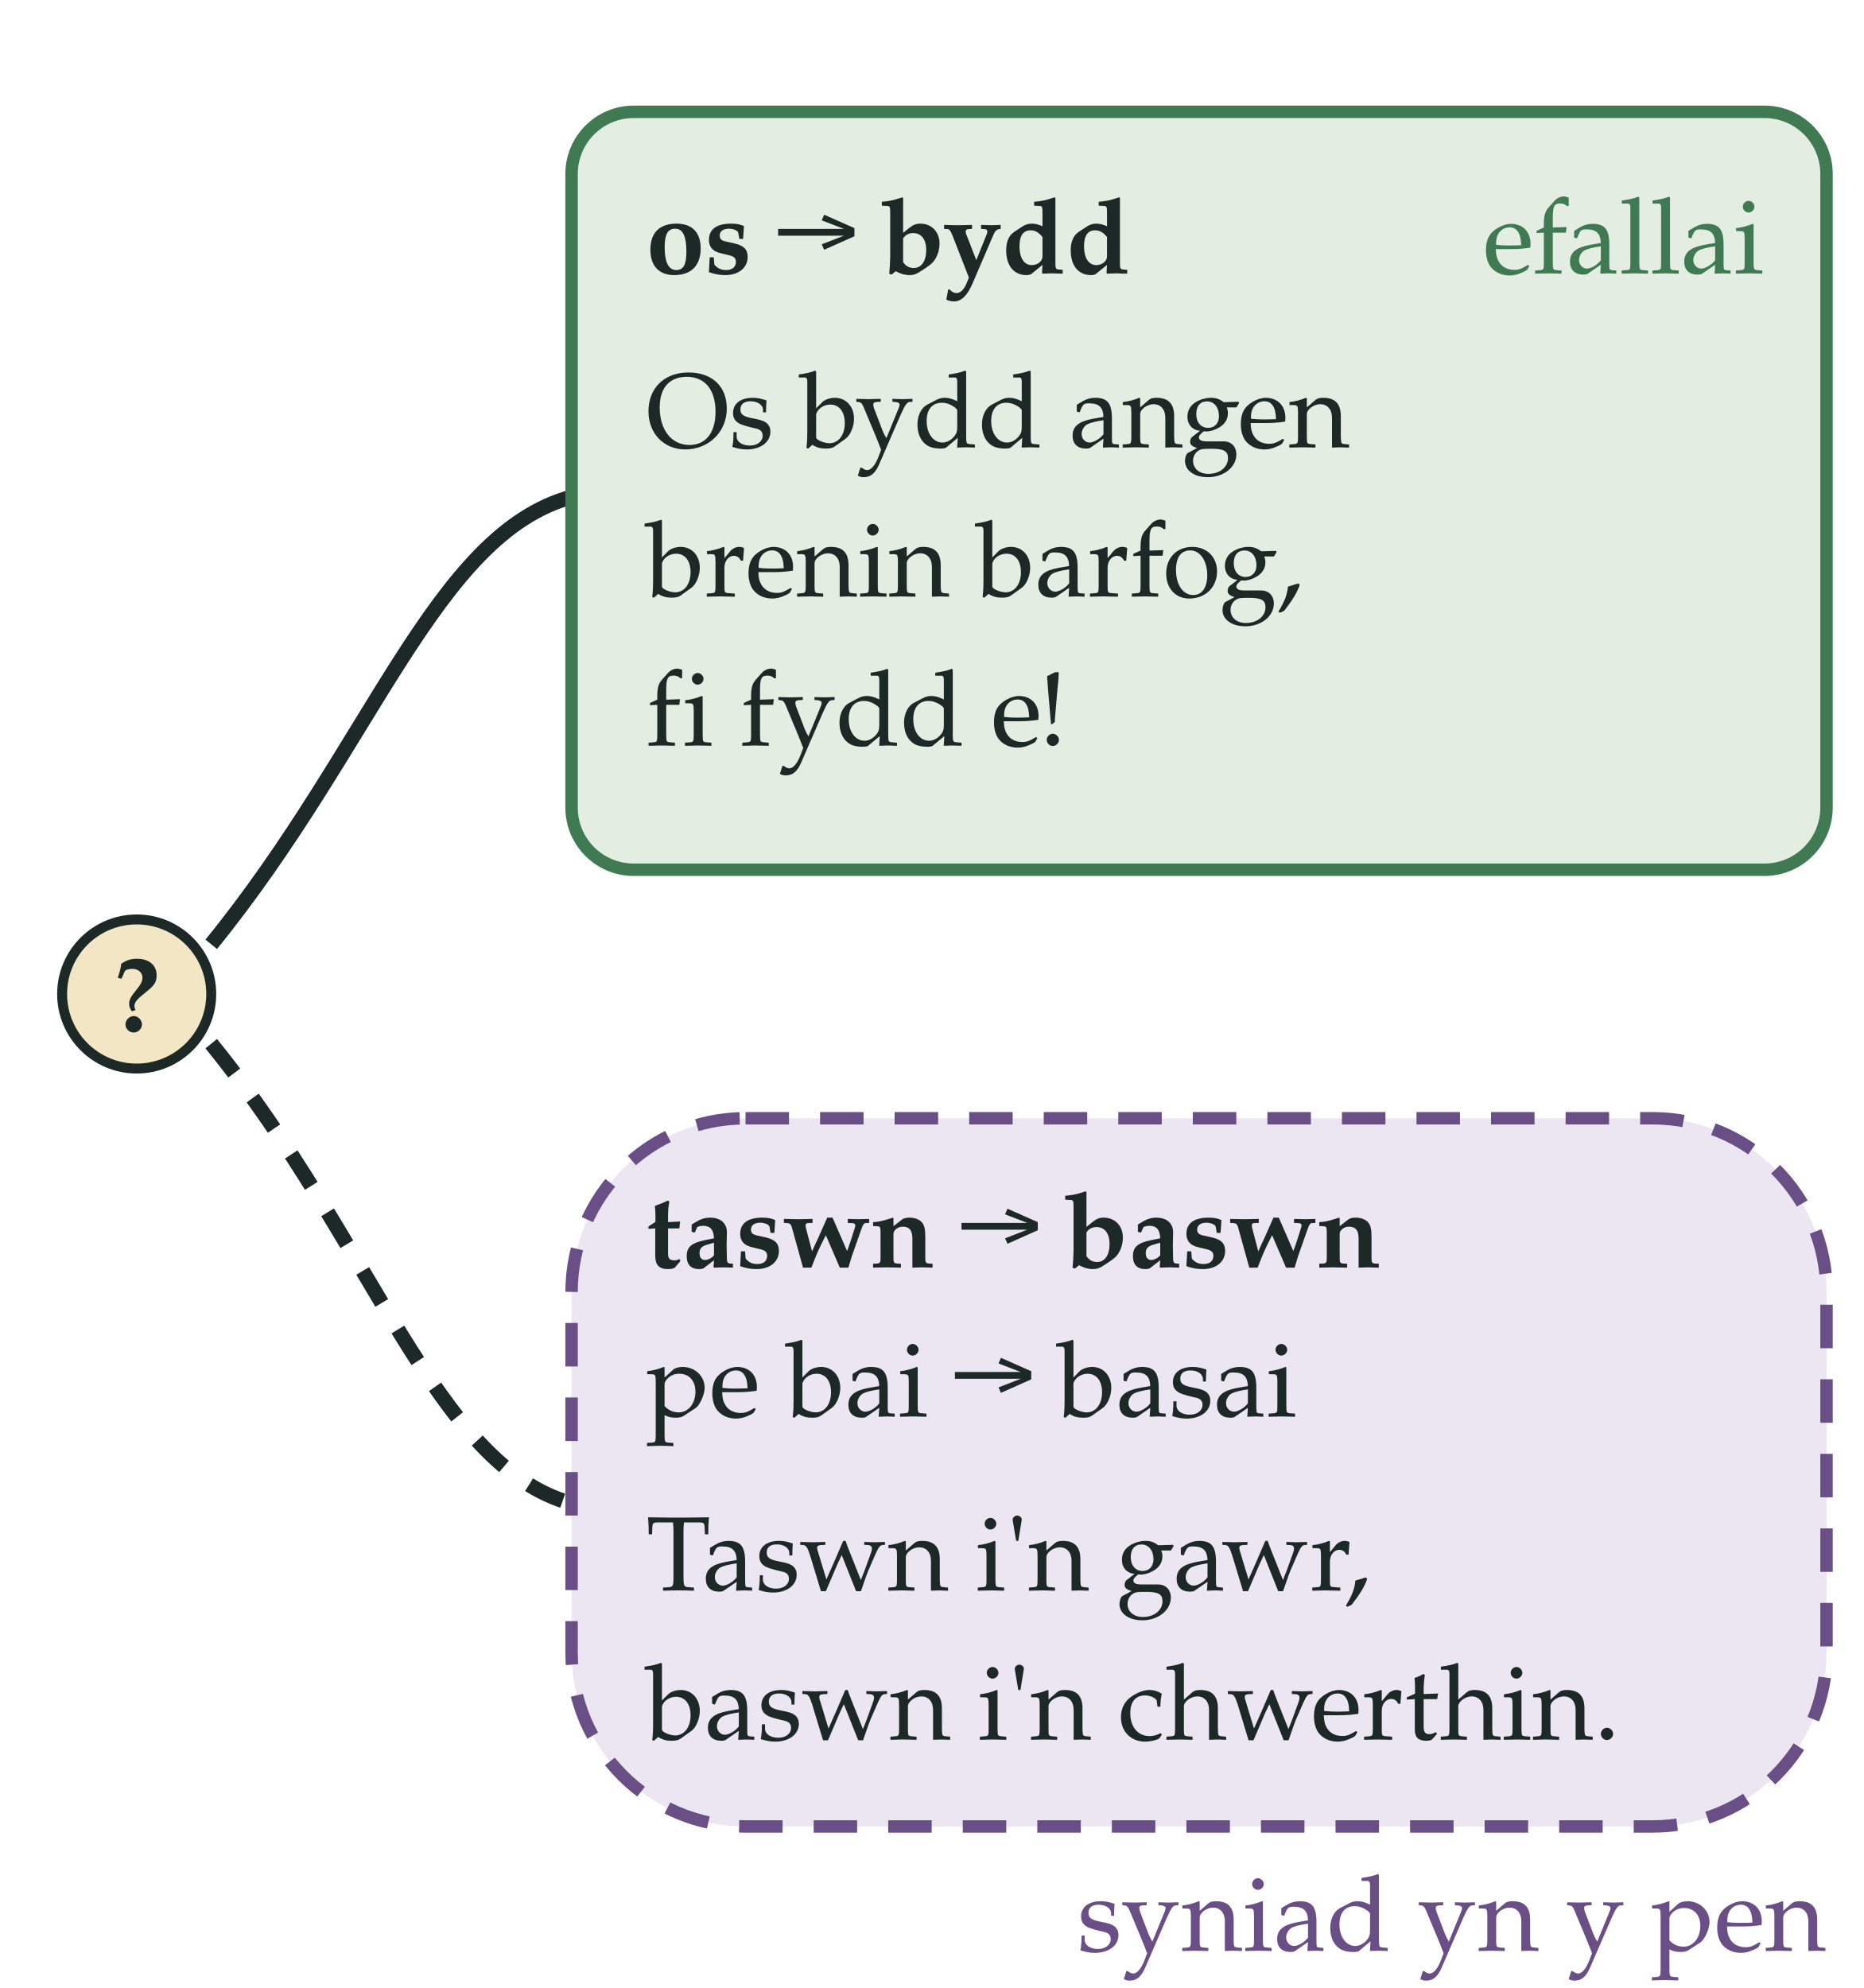
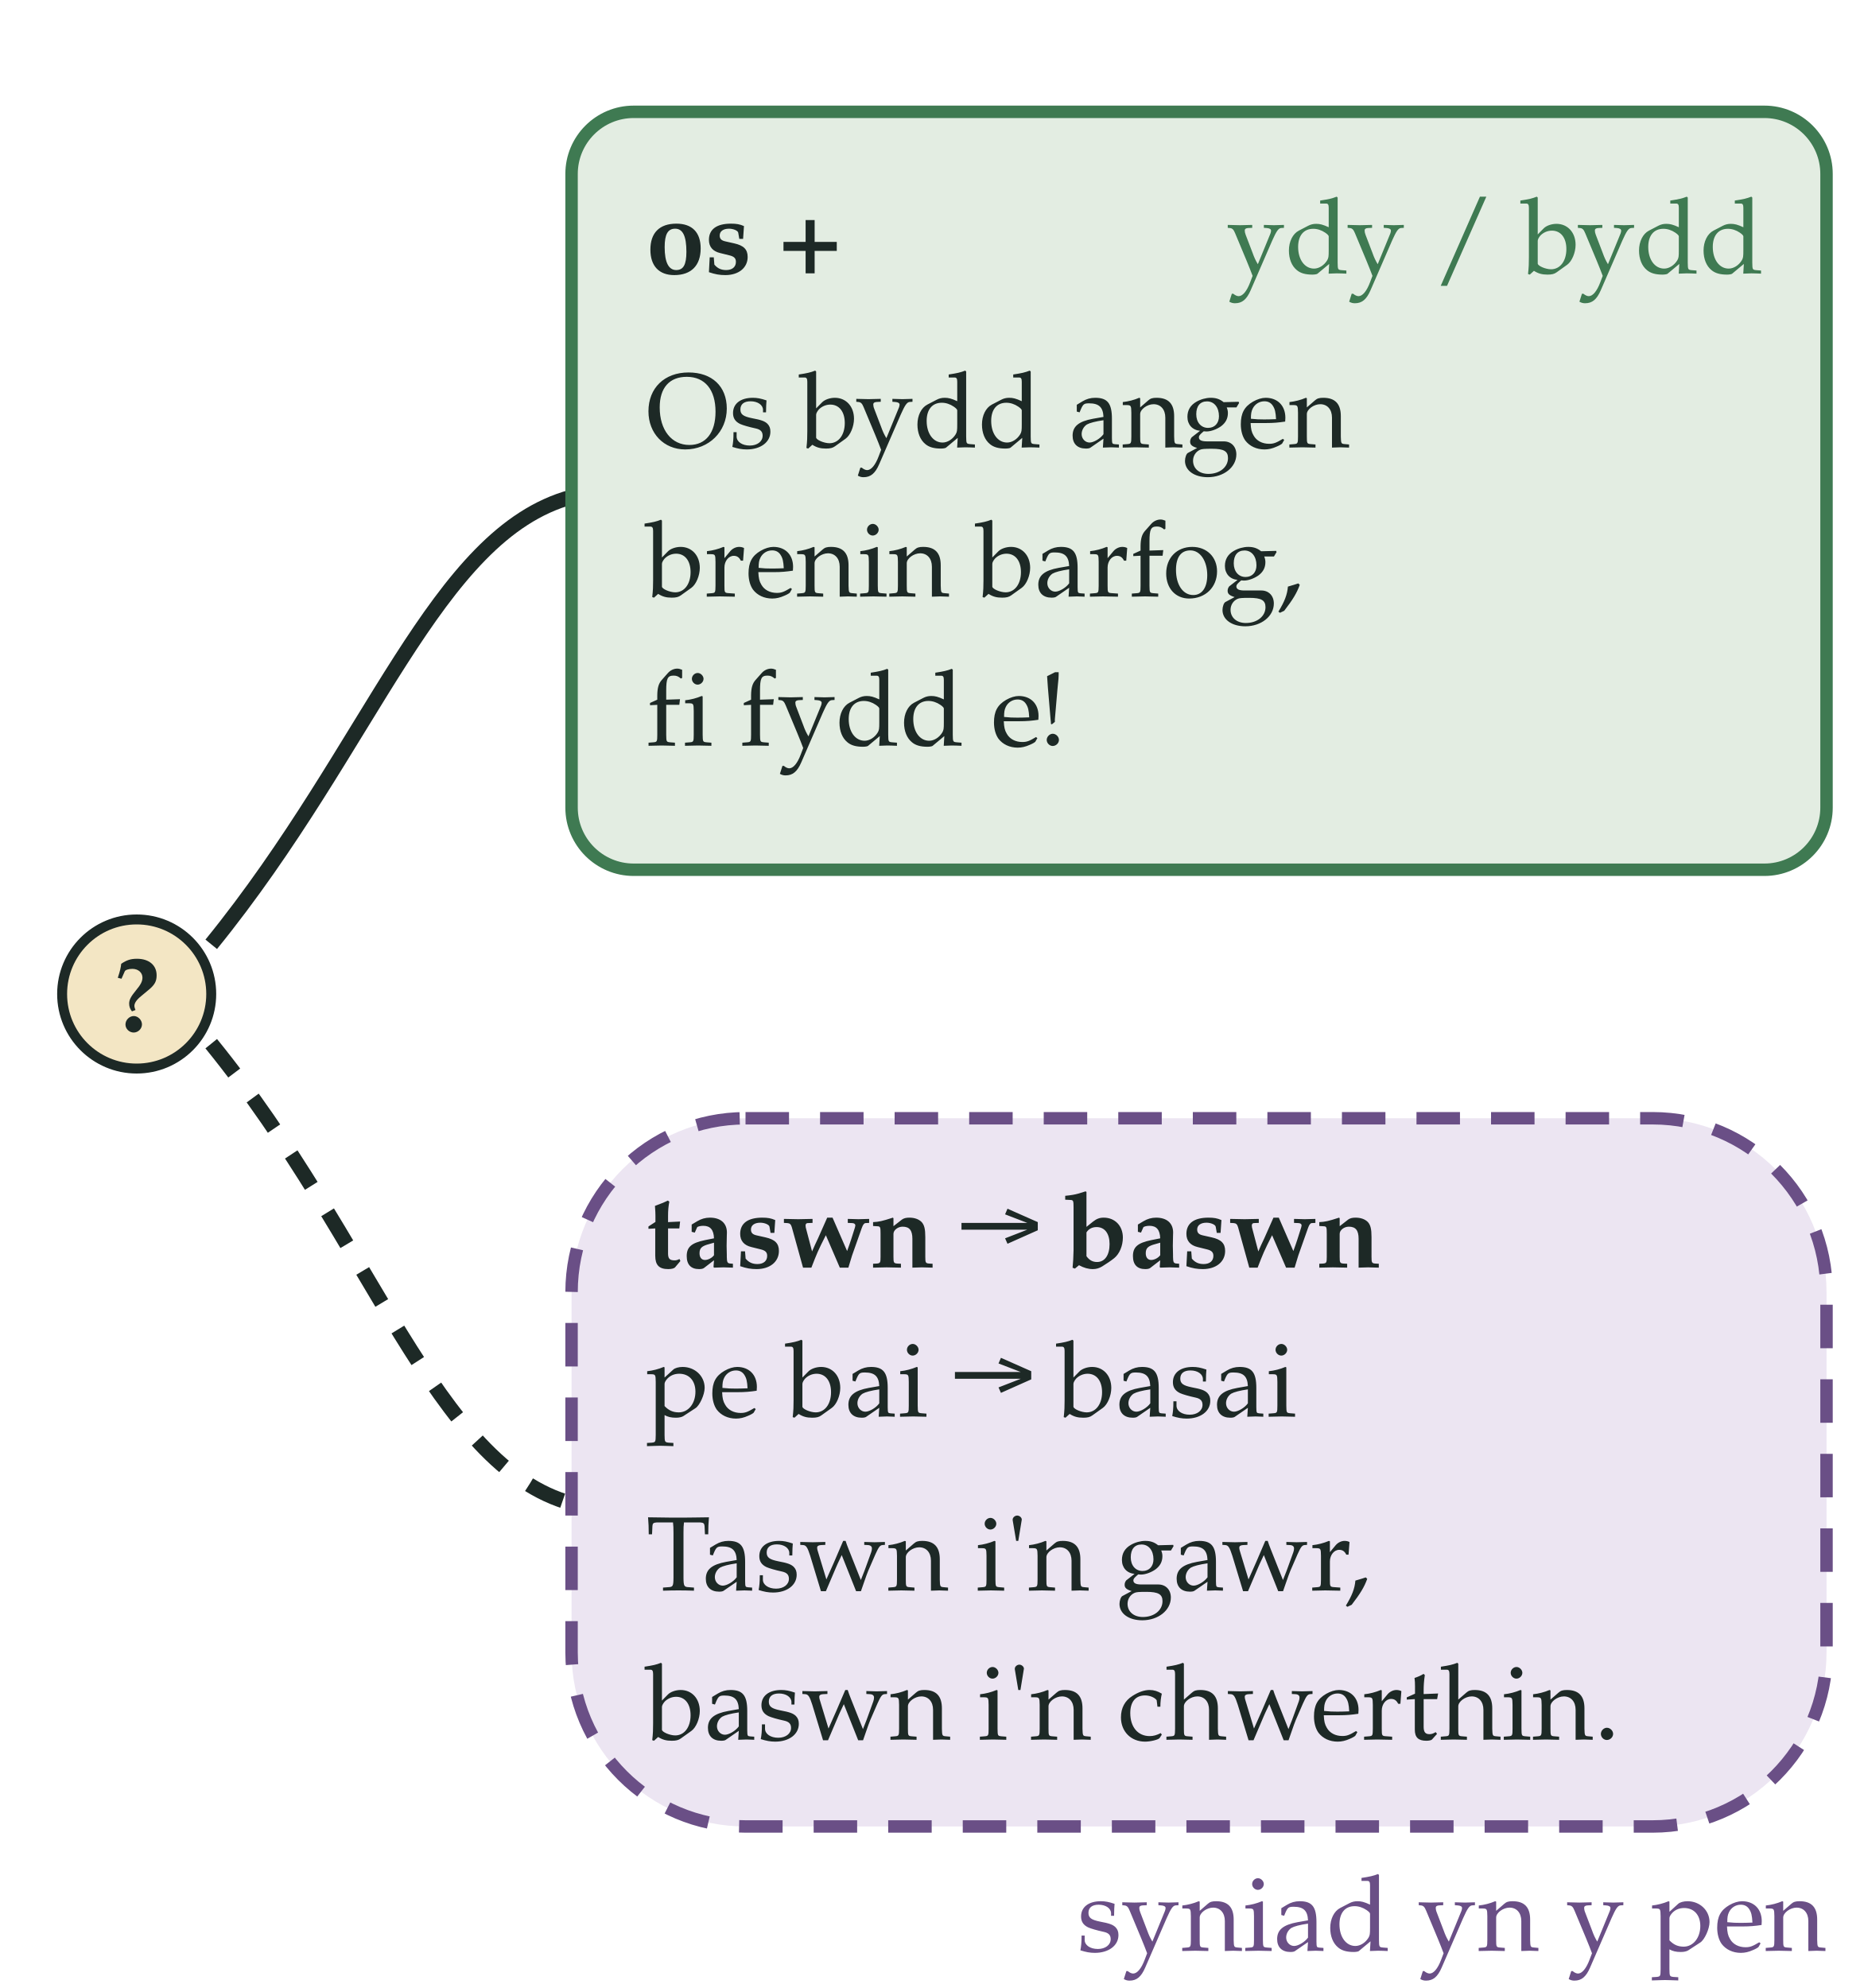
<svg xmlns="http://www.w3.org/2000/svg" viewBox="0 0 300 320" font-family="Georgia, 'Iowan Old Style', 'Palatino Linotype', 'Times New Roman', serif">
  <g font-size="17" fill="#1d2926">
    <circle cx="22" cy="160" r="12" fill="#f3e6c4" stroke="#1d2926" stroke-width="1.6" />
    <text x="22" y="166" text-anchor="middle" font-weight="bold">?</text>
    <path d="M34,152 C60,120 70,86 92,80" fill="none" stroke="#1d2926" stroke-width="2.4" />
    <path d="M34,168 C60,200 70,236 92,242" fill="none" stroke="#1d2926" stroke-width="2.4" stroke-dasharray="6 5" />
    <rect x="92" y="18" width="202" height="122" rx="10" fill="#e3ede2" stroke="#3f7a52" stroke-width="2" />
-     <text x="104" y="44" font-weight="bold">os → bydd</text>
+     <text x="104" y="44" font-weight="bold">os +</text>
    <text x="104" y="72">Os bydd angen</text>
    <text x="104" y="96">brenin barfog,</text>
    <text x="104" y="120">fi fydd e!</text>
-     <text x="284" y="44" text-anchor="end" fill="#3f7a52">efallai</text>
+     <text x="284" y="44" text-anchor="end" fill="#3f7a52">ydy / bydd</text>
    <rect x="92" y="180" width="202" height="114" rx="28" fill="#ece5f2" stroke="#6a4f86" stroke-width="2" stroke-dasharray="7 5" />
    <text x="104" y="204" font-weight="bold">taswn → baswn</text>
    <text x="104" y="228">pe bai → basai</text>
    <text x="104" y="256">Taswn i'n gawr,</text>
    <text x="104" y="280">baswn i'n chwerthin.</text>
    <text x="294" y="314" text-anchor="end" fill="#6a4f86">syniad yn y pen</text>
  </g>
</svg>
